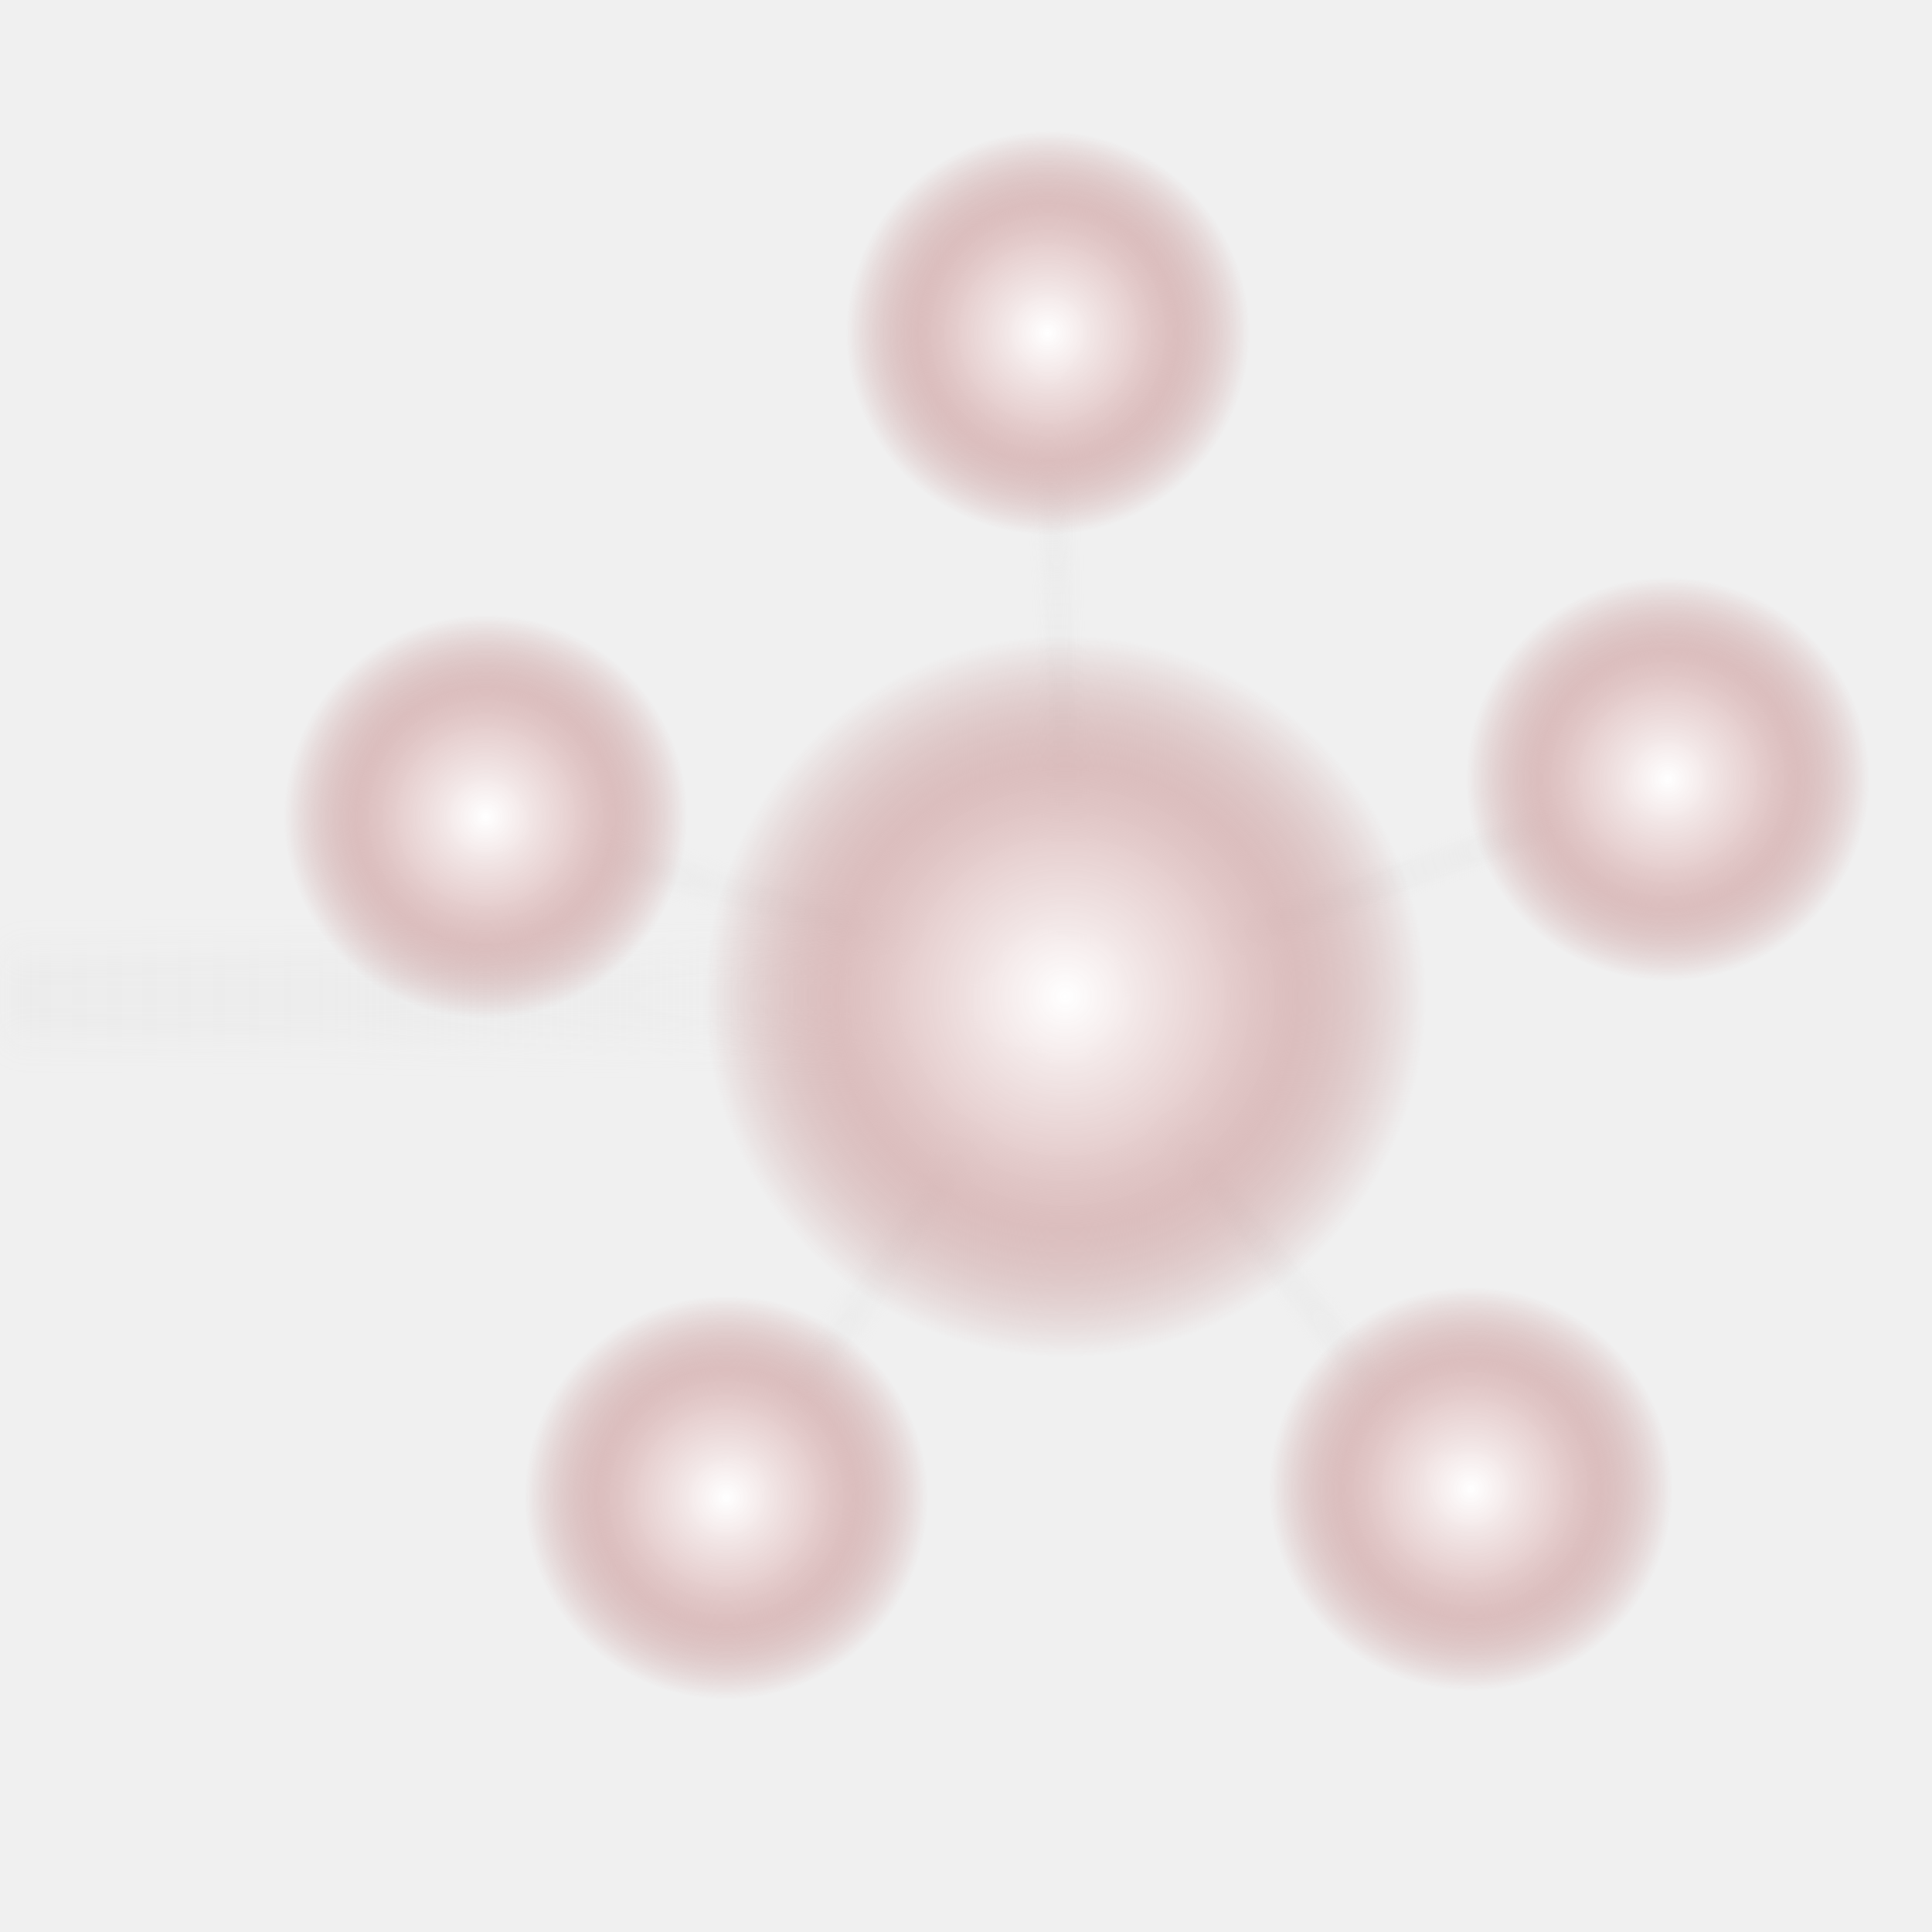
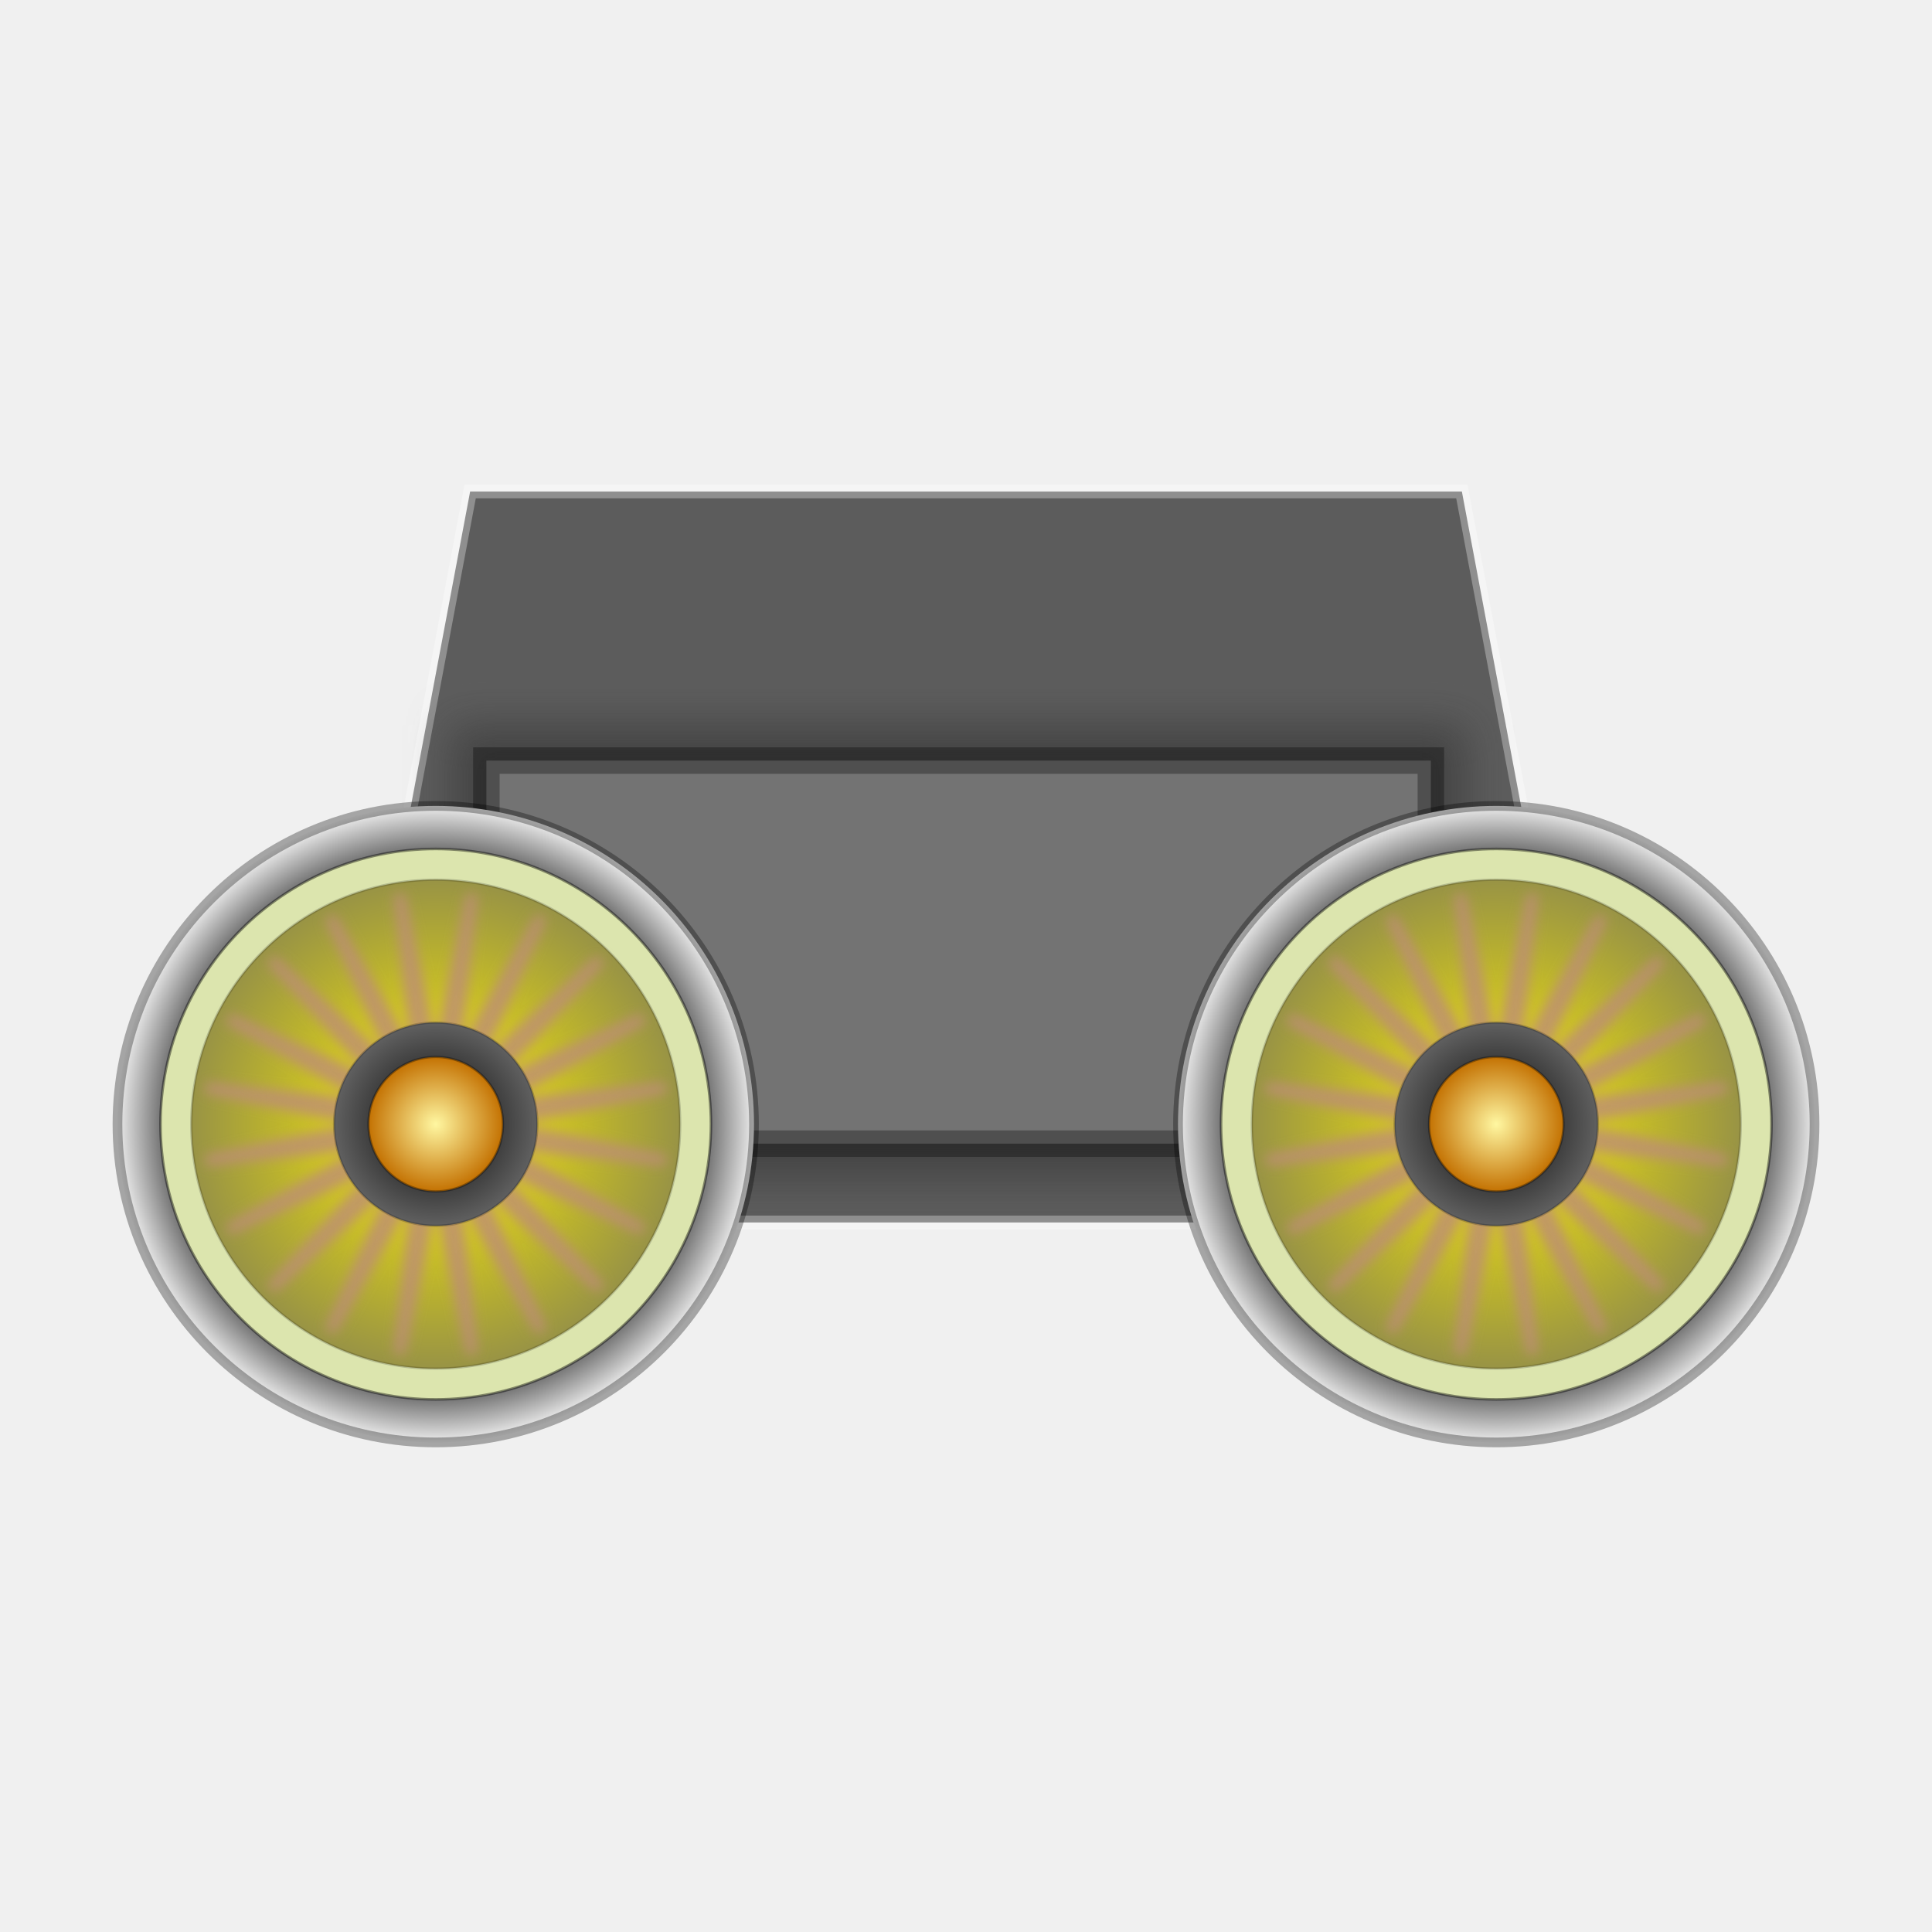
<svg xmlns="http://www.w3.org/2000/svg" xmlns:xlink="http://www.w3.org/1999/xlink" width="273.067" height="273.067" id="svg2" version="1.1" viewBox="0 0 256 256">
  <defs id="defs4">
+     <linearGradient id="linearGradient4679">
+       <stop style="stop-color:#000000;stop-opacity:1" offset="0" id="stop4675" />
+       <stop id="stop4683" offset="0.863" style="stop-color:#787878;stop-opacity:1" />
+       <stop style="stop-color:#f0f0f0;stop-opacity:1" offset="1" id="stop4677" />
+     </linearGradient>
+     <linearGradient id="linearGradient4669">
+       <stop style="stop-color:#fff000;stop-opacity:1;" offset="0" id="stop4665" />
+       <stop style="stop-color:#989345;stop-opacity:1" offset="1" id="stop4667" />
+     </linearGradient>
+     <linearGradient id="linearGradient4661">
+       <stop style="stop-color:#000000;stop-opacity:1" offset="0" id="stop4657" />
+       <stop style="stop-color:#616161;stop-opacity:1" offset="1" id="stop4659" />
+     </linearGradient>
+     <linearGradient id="linearGradient4653">
+       <stop style="stop-color:#fff7a1;stop-opacity:1" offset="0" id="stop4649" />
+       <stop style="stop-color:#c37000;stop-opacity:1" offset="1" id="stop4651" />
+     </linearGradient>
+     <linearGradient id="linearGradient4808">
+       <stop style="stop-color:#b1b1b1;stop-opacity:1;" offset="0" id="stop4804" />
+       <stop style="stop-color:#b1b1b1;stop-opacity:0;" offset="1" id="stop4806" />
+     </linearGradient>
+     <linearGradient id="linearGradient4800">
+       <stop style="stop-color:#4f4806;stop-opacity:1" offset="0" id="stop4796" />
+       <stop style="stop-color:#b4ac3b;stop-opacity:1" offset="1" id="stop4798" />
+     </linearGradient>
+     <linearGradient id="linearGradient4790">
+       <stop style="stop-color:#c1c1ec;stop-opacity:1" offset="0" id="stop4786" />
+       <stop id="stop4794" offset="0.494" style="stop-color:#8b8ba5;stop-opacity:1" />
+       <stop style="stop-color:#444449;stop-opacity:1" offset="1" id="stop4788" />
+     </linearGradient>
    <linearGradient id="linearGradient10708">
      <stop style="stop-color:#ffffff;stop-opacity:1" offset="0" id="stop10710" />
      <stop id="stop10716" offset="0.419" style="stop-color:#e6cece;stop-opacity:0.923" />
      <stop style="stop-color:#d3aaaa;stop-opacity:0.713" offset="0.634" id="stop10718" />
      <stop style="stop-color:#b56f6f;stop-opacity:0" offset="1" id="stop10712" />
    </linearGradient>
    <linearGradient id="linearGradient10700">
      <stop style="stop-color:#9a9a9a;stop-opacity:0" offset="0" id="stop10702" />
      <stop id="stop10828" offset="0.627" style="stop-color:#d9d9d9;stop-opacity:0.134" />
      <stop style="stop-color:#ffffff;stop-opacity:0.543" offset="1" id="stop10704" />
    </linearGradient>
    <pattern xlink:href="#pattern10688" id="pattern10694" patternTransform="matrix(7.079238,0,0,7.294354,-231.8478,-27.96137)" />
    <pattern xlink:href="#Strips1_1white" id="pattern10688" patternTransform="matrix(10,0,0,10,2,0)" />
    <pattern id="Strips1_1white" patternTransform="translate(0,0) scale(10,10)" height="1" width="2" patternUnits="userSpaceOnUse">
      <rect id="rect8251" height="2" width="1" y="-0.5" x="0" style="fill:white;stroke:none" />
    </pattern>
    <linearGradient id="linearGradient10525">
      <stop style="stop-color:#ff0000;stop-opacity:0" offset="0" id="stop10527" />
      <stop style="stop-color:#f86222;stop-opacity:1" offset="1" id="stop10529" />
    </linearGradient>
    <linearGradient id="linearGradient10423">
      <stop style="stop-color:#887119;stop-opacity:1" offset="0" id="stop10425" />
      <stop id="stop10431" offset="0.428" style="stop-color:#83a02b;stop-opacity:0.569" />
      <stop style="stop-color:#489843;stop-opacity:0;" offset="1" id="stop10427" />
    </linearGradient>
    <linearGradient id="linearGradient5844">
      <stop style="stop-color:#bcbcbc;stop-opacity:1;" offset="0" id="stop5846" />
      <stop id="stop6528" offset="0.262" style="stop-color:#d4d4d4;stop-opacity:1" />
      <stop style="stop-color:#595959;stop-opacity:1;" offset="0.675" id="stop6530" />
      <stop style="stop-color:#2a2a2a;stop-opacity:1" offset="1" id="stop5848" />
    </linearGradient>
    <linearGradient id="linearGradient5468">
      <stop style="stop-color:#fbe854;stop-opacity:1" offset="0" id="stop5470" />
      <stop id="stop5472" offset="0.117" style="stop-color:#b98850;stop-opacity:1" />
      <stop style="stop-color:#6d6d6d;stop-opacity:0;" offset="1" id="stop5474" />
    </linearGradient>
    <clipPath clipPathUnits="userSpaceOnUse" id="clipPath3925">
      <path style="fill:#40686f;fill-opacity:0.375;stroke:#68a3ad;stroke-width:0.5;stroke-linecap:round;stroke-linejoin:miter;stroke-miterlimit:4;stroke-dasharray:none;stroke-dashoffset:0;stroke-opacity:1" d="m 343.374,232.575 v 280 h 280 v -280 z m 240.656,13.344 10.625,10.594 -106.094,106.062 105.5,105.5 -10.594,10.594 -105.5,-105.469 -98.406,98.406 -10.625,-10.594 98.438,-98.438 -99,-99 10.594,-10.594 99,99 z" id="path3927" />
    </clipPath>
    <linearGradient xlink:href="#linearGradient5844" id="linearGradient6538" x1="93.536" y1="107.166" x2="93.536" y2="148.708" gradientUnits="userSpaceOnUse" gradientTransform="matrix(1.447634,0,0,1.447634,-81.75024,-57.2972)" />
    <linearGradient xlink:href="#linearGradient10423" id="linearGradient10429" x1="87.631" y1="128" x2="239.406" y2="128" gradientUnits="userSpaceOnUse" />
    <filter style="color-interpolation-filters:sRGB" id="filter10513" x="-0.172" width="1.345" y="-0.503" height="2.006">
      <feGaussianBlur stdDeviation="10.903" id="feGaussianBlur10515" />
    </filter>
    <linearGradient xlink:href="#linearGradient10525" id="linearGradient10531" x1="48.487" y1="128.089" x2="64.65" y2="128.089" gradientUnits="userSpaceOnUse" gradientTransform="translate(2.020305,-0.5050762)" />
    <filter style="color-interpolation-filters:sRGB" id="filter10557" x="-0.375" width="1.749" y="-0.099" height="1.199">
      <feGaussianBlur stdDeviation="2.523" id="feGaussianBlur10559" />
    </filter>
    <linearGradient xlink:href="#linearGradient5468" id="linearGradient10608" gradientUnits="userSpaceOnUse" gradientTransform="translate(-10)" x1="169.076" y1="113.247" x2="108.238" y2="113.184" />
    <linearGradient xlink:href="#linearGradient5844" id="linearGradient10610" gradientUnits="userSpaceOnUse" gradientTransform="matrix(1.447634,0,0,1.447634,-81.75024,-57.2972)" x1="37.206" y1="110.426" x2="37.206" y2="116.762" />
    <mask maskUnits="userSpaceOnUse" id="mask4579">
      <g id="g4581" transform="translate(-31.78572,-23.92857)">
        <circle r="53.033" cy="-141.638" cx="132.835" id="circle4583" style="opacity:1;fill:none;fill-opacity:1;fill-rule:evenodd;stroke:#ffffff;stroke-width:4.3;stroke-linecap:butt;stroke-linejoin:miter;stroke-miterlimit:4;stroke-dasharray:none;stroke-opacity:1" />
        <path id="path4585" d="m 112.857,-206.209 h 55.357 l -19.286,50.714 h 38.929 l -73.929,92.857 21.429,-69.286 H 98.929 Z" style="fill:#ffffff;fill-opacity:1;fill-rule:evenodd;stroke:#000000;stroke-width:3.6;stroke-linecap:butt;stroke-linejoin:miter;stroke-miterlimit:4;stroke-dasharray:none;stroke-opacity:1" />
      </g>
    </mask>
    <mask maskUnits="userSpaceOnUse" id="mask10690">
      <rect style="opacity:1;fill:url(#pattern10694);fill-opacity:1;fill-rule:evenodd;stroke:none;stroke-width:10.4;stroke-linecap:round;stroke-linejoin:round;stroke-miterlimit:4;stroke-dasharray:none;stroke-opacity:0" id="rect10692" width="163.834" height="168.812" x="-227.398" y="-205.735" transform="rotate(90)" />
    </mask>
    <filter style="color-interpolation-filters:sRGB" id="filter10824" x="-0.022" width="1.044" y="-0.491" height="1.982">
      <feGaussianBlur stdDeviation="2.332" id="feGaussianBlur10826" />
    </filter>
    <linearGradient xlink:href="#linearGradient10700" id="linearGradient10832" gradientUnits="userSpaceOnUse" gradientTransform="matrix(1.520133,0,0,1.520133,-139.5374,-62.54203)" x1="16.429" y1="128" x2="184.286" y2="128" />
    <radialGradient xlink:href="#linearGradient10708" id="radialGradient10836" gradientUnits="userSpaceOnUse" gradientTransform="matrix(1.940423,0,0,1.940423,-217.141,-116.3391)" cx="184.643" cy="128" fx="184.643" fy="128" r="24.643" />
+     <filter style="color-interpolation-filters:sRGB" id="filter4769" x="-0.044" width="1.089" y="-0.044" height="1.089">
+       <feGaussianBlur stdDeviation="4.038" id="feGaussianBlur4771" />
+     </filter>
+     <linearGradient xlink:href="#linearGradient4790" id="linearGradient4792" x1="90.5" y1="123.411" x2="165.5" y2="123.411" gradientUnits="userSpaceOnUse" />
+     <linearGradient xlink:href="#linearGradient4800" id="linearGradient4802" x1="59.563" y1="131.279" x2="117.085" y2="131.279" gradientUnits="userSpaceOnUse" />
+     <linearGradient xlink:href="#linearGradient4808" id="linearGradient4810" x1="134.696" y1="27.92" x2="134.696" y2="34.198" gradientUnits="userSpaceOnUse" />
+     <filter style="color-interpolation-filters:sRGB" id="filter5032" x="-0.053" width="1.106" y="-0.68" height="2.36">
+       <feGaussianBlur stdDeviation="4.646" id="feGaussianBlur5034" />
+     </filter>
+     <filter style="color-interpolation-filters:sRGB" id="filter4787" x="-0.031" width="1.062" y="-0.031" height="1.062">
+       <feGaussianBlur stdDeviation="2.41" id="feGaussianBlur4789" />
+     </filter>
+     <filter style="color-interpolation-filters:sRGB" id="filter4729" x="-0.049" width="1.097" y="-0.109" height="1.218">
+       <feGaussianBlur stdDeviation="2.399" id="feGaussianBlur4731" />
+     </filter>
+     <radialGradient xlink:href="#linearGradient4679" id="radialGradient4755" gradientUnits="userSpaceOnUse" gradientTransform="matrix(0.298175,0,0,0.298175,89.83361,89.83361)" cx="128" cy="128" fx="128" fy="128" r="125.259" />
+     <radialGradient xlink:href="#linearGradient4669" id="radialGradient4757" gradientUnits="userSpaceOnUse" gradientTransform="matrix(0.2836268,0,0,0.2836268,91.69577,91.69577)" cx="128" cy="128" fx="128" fy="128" r="101.152" />
+     <radialGradient xlink:href="#linearGradient4661" id="radialGradient4759" gradientUnits="userSpaceOnUse" gradientTransform="matrix(0.2836268,0,0,0.2836268,91.69577,91.69577)" cx="128" cy="128" fx="128" fy="128" r="42.321" />
+     <radialGradient xlink:href="#linearGradient4653" id="radialGradient4761" gradientUnits="userSpaceOnUse" gradientTransform="matrix(0.2836268,0,0,0.2836268,91.69577,91.69577)" cx="128" cy="128" fx="128" fy="128" r="28.161" />
  </defs>
  <g id="layer1" transform="translate(0,-796.3622)" style="display:none">
    <g id="g4487">
      <path id="path3935" d="M 21.185,881.636 94.43,1009.814 V 930.466 Z" style="fill:#39c731;fill-opacity:1;stroke:none;stroke-width:1px;stroke-linecap:butt;stroke-linejoin:miter;stroke-opacity:1" />
      <path id="path3937" d="M 94.073,1009.814 V 930.466 L 234.458,838.91 Z" style="fill:#489843;fill-opacity:1;stroke:none;stroke-width:1px;stroke-linecap:butt;stroke-linejoin:miter;stroke-opacity:1" />
    </g>
  </g>
  <g id="layer2" style="display:none">
    <path style="fill:#ffcc00;fill-opacity:1;stroke:none" d="M 12.432,128.126 H 117.42 L 69.925,68.133 74.925,110.628 H 12.432 Z" id="path3006" />
    <path style="fill:#d4aa00;fill-opacity:1;stroke:none" d="M 12.432,127.874 H 117.42 L 69.925,187.867 74.925,145.372 H 12.432 Z" id="path3006-7" />
    <circle style="fill:none;stroke:#ffdd55;stroke-width:31.4;stroke-miterlimit:4;stroke-dasharray:none;stroke-opacity:1" id="path3794" transform="matrix(0.4999432,0,0,0.4999432,-59.24722,-53.16049)" clip-path="url(#clipPath3925)" cx="480" cy="362.362" r="110" />
  </g>
  <g id="layer3" style="display:none">
    <g id="g10561" transform="matrix(0.7206891,-0.7206891,0.7206891,0.7206891,-79.28158,151.4681)">
      <rect transform="matrix(1.447634,0,0,1.447634,-81.75024,-57.2972)" ry="5.5" y="101.989" x="87.631" height="52.023" width="151.775" id="rect10421" style="opacity:0.611;fill:url(#linearGradient10429);fill-opacity:1;fill-rule:evenodd;stroke:none;stroke-width:10.4;stroke-linecap:round;stroke-linejoin:round;stroke-miterlimit:4;stroke-dasharray:none;stroke-opacity:0;filter:url(#filter10513)" />
      <use height="100%" width="100%" transform="translate(178.295)" id="use6554" xlink:href="#g4509" y="0" x="0" />
      <g transform="matrix(3.123757,0,0,1.447634,-336.2137,-57.24549)" id="g4509">
        <path id="rect4507" d="m 98.214,111.357 h 61.071 v 4.286 H 98.214 Z" style="opacity:1;fill:url(#linearGradient10608);fill-opacity:1;fill-rule:evenodd;stroke:none;stroke-width:10.4;stroke-linecap:round;stroke-linejoin:round;stroke-miterlimit:4;stroke-dasharray:none;stroke-opacity:0" />
      </g>
      <rect y="102.408" x="-108.118" height="9.306" width="172.682" id="rect4497" style="opacity:1;fill:url(#linearGradient10610);fill-opacity:1;fill-rule:evenodd;stroke:none;stroke-width:3.6;stroke-linecap:butt;stroke-linejoin:miter;stroke-miterlimit:4;stroke-dasharray:none;stroke-opacity:1" />
      <use height="100%" width="100%" transform="translate(222.8687,13.95932)" id="use6556" xlink:href="#g4509" y="0" x="0" />
      <use height="100%" width="100%" transform="translate(44.57374,13.95932)" id="use4512" xlink:href="#g4509" y="0" x="0" />
      <use height="100%" width="100%" transform="translate(4.5218589e-7,13.95932)" id="use4499" xlink:href="#rect4497" y="0" x="0" />
      <use height="100%" width="100%" transform="translate(267.4425,27.91866)" id="use6562" xlink:href="#g4509" y="0" x="0" />
      <use height="100%" width="100%" transform="translate(89.14749,27.91866)" id="use4514" xlink:href="#g4509" y="0" x="0" />
      <use height="100%" width="100%" transform="translate(4.5218589e-7,27.91866)" id="use4501" xlink:href="#rect4497" y="0" x="0" />
      <use height="100%" width="100%" transform="translate(133.7212,41.82629)" id="use4518" xlink:href="#g4509" y="0" x="0" />
      <use height="100%" width="100%" transform="translate(-44.57374,41.82629)" id="use4516" xlink:href="#g4509" y="0" x="0" />
      <use height="100%" width="100%" transform="translate(4.5218589e-7,41.87799)" id="use4503" xlink:href="#rect4497" y="0" x="0" />
      <rect y="97.755" x="48.537" height="60.49" width="9.306" id="rect4505" style="opacity:1;fill:url(#linearGradient6538);fill-opacity:1;fill-rule:evenodd;stroke:none;stroke-width:3.6;stroke-linecap:butt;stroke-linejoin:miter;stroke-miterlimit:4;stroke-dasharray:none;stroke-opacity:1" />
      <use height="100%" width="100%" transform="translate(312.0162,41.82629)" id="use6572" xlink:href="#g4509" y="0" x="0" />
      <rect y="97.154" x="50.508" height="60.862" width="16.162" id="rect10523" style="opacity:0.406;fill:url(#linearGradient10531);fill-opacity:1;fill-rule:evenodd;stroke:none;stroke-width:10.4;stroke-linecap:round;stroke-linejoin:round;stroke-miterlimit:4;stroke-dasharray:none;stroke-opacity:0;filter:url(#filter10557)" />
    </g>
  </g>
  <g id="layer4" style="display:none">
    <g id="g4573" transform="matrix(1.370923,0,0,1.412581,-38.33289,329.504)" mask="url(#mask10690)">
      <rect mask="url(#mask4579)" y="-232.652" x="44.286" height="147.514" width="116.591" id="rect4552" style="opacity:1;fill:#ffdd4b;fill-opacity:1;fill-rule:evenodd;stroke:none;stroke-width:3.6;stroke-linecap:butt;stroke-linejoin:miter;stroke-miterlimit:4;stroke-dasharray:none;stroke-opacity:1" transform="translate(18.74787,16.24552)" />
    </g>
  </g>
-   <g id="layer5" style="display:inline">
+   <g id="layer5" style="display:none">
    <rect style="opacity:1;fill:url(#linearGradient10832);fill-opacity:1;fill-rule:evenodd;stroke:none;stroke-width:10.4;stroke-linecap:round;stroke-linejoin:round;stroke-miterlimit:4;stroke-dasharray:none;stroke-opacity:0;filter:url(#filter10824)" id="rect10698" width="255.165" height="11.401" x="-114.564" y="126.335" />
    <use x="0" y="0" xlink:href="#rect10698" id="use10720" transform="matrix(0.3132309,-0.1140067,0.1140067,0.3132309,163.2031,77.60065)" width="100%" height="100%" />
    <use x="0" y="0" xlink:href="#use10720" id="use10722" transform="rotate(-72,141.4433,131.7201)" width="100%" height="100%" />
    <use x="0" y="0" xlink:href="#use10720" id="use10724" transform="rotate(-144,143.8215,131.4879)" width="100%" height="100%" />
    <use x="0" y="0" xlink:href="#use10720" id="use10726" transform="rotate(72,142.6193,129.2029)" width="100%" height="100%" />
    <use x="0" y="0" xlink:href="#use10720" id="use10728" transform="rotate(144,143.7556,130.4484)" width="100%" height="100%" />
    <use x="0" y="0" xlink:href="#path10696" id="use10730" transform="matrix(0.5593392,0,0,0.5593392,59.89343,-29.72853)" width="100%" height="100%" />
    <use x="0" y="0" xlink:href="#use10730" id="use10738" transform="translate(82.15281,59.11932)" width="100%" height="100%" />
    <circle style="opacity:1;fill:url(#radialGradient10836);fill-opacity:1;fill-rule:evenodd;stroke:none;stroke-width:10.4;stroke-linecap:round;stroke-linejoin:round;stroke-miterlimit:4;stroke-dasharray:none;stroke-opacity:0" id="path10696" cx="141.144" cy="132.035" r="47.818" />
    <use x="0" y="0" xlink:href="#use10730" id="use10742" transform="translate(-42.61197,154.3244)" width="100%" height="100%" />
    <use x="0" y="0" xlink:href="#use10730" id="use10740" transform="translate(56.04818,153.1728)" width="100%" height="100%" />
    <use x="0" y="0" xlink:href="#use10730" id="use10746" transform="translate(-74.47499,64.1099)" width="100%" height="100%" />
  </g>
+   <g id="layer6" style="display:none">
+     <g id="g4744" style="opacity:1;fill:#ffffff;fill-opacity:1;fill-rule:evenodd;stroke:none;stroke-width:1.003;stroke-linecap:round;stroke-linejoin:miter;stroke-miterlimit:4;stroke-dasharray:2.006, 1.003;stroke-dashoffset:0;stroke-opacity:1;paint-order:normal">
+       <path d="M 72.052,44.093 V 192.532 L 132.162,146.253 V 28.417 Z" points="72.052,192.532 132.162,146.253 132.162,28.417 72.052,44.093 " id="path4732" style="fill:#353564;fill-rule:evenodd;stroke:none;stroke-width:1.003;stroke-linecap:butt;stroke-linejoin:round;stroke-miterlimit:4;stroke-dasharray:2.006, 1.003;stroke-dashoffset:0;stroke-opacity:1" />
+       <path d="M 72.052,192.532 92.413,204.904 150.962,153.771 132.162,146.253 Z" points="92.413,204.904 150.962,153.771 132.162,146.253 72.052,192.532 " id="path4734" style="fill:#afafde;fill-rule:evenodd;stroke:none;stroke-width:1.003;stroke-linecap:butt;stroke-linejoin:round;stroke-miterlimit:4;stroke-dasharray:2.006, 1.003;stroke-dashoffset:0;stroke-opacity:1" />
+       <path d="m 132.162,28.417 18.8,1.962 V 153.771 l -18.8,-7.519 z" points="150.962,30.379 150.962,153.771 132.162,146.253 132.162,28.417 " id="path4736" style="fill:#e9e9ff;fill-rule:evenodd;stroke:none;stroke-width:1.003;stroke-linecap:butt;stroke-linejoin:round;stroke-miterlimit:4;stroke-dasharray:2.006, 1.003;stroke-dashoffset:0;stroke-opacity:1" />
+       <path d="m 72.052,44.093 20.361,3.445 58.548,-17.16 -18.8,-1.962 z" points="92.413,47.539 150.962,30.379 132.162,28.417 72.052,44.093 " id="path4738" style="fill:#e8e8e8;fill-opacity:1;fill-rule:evenodd;stroke:none;stroke-width:1.003;stroke-linecap:butt;stroke-linejoin:round;stroke-miterlimit:4;stroke-dasharray:2.006, 1.003;stroke-dashoffset:0;stroke-opacity:1" />
+       <path d="M 92.413,47.539 V 204.904 L 150.962,153.771 V 30.379 Z" points="92.413,204.904 150.962,153.771 150.962,30.379 92.413,47.539 " id="path4740" style="fill:#bfbfbf;fill-opacity:1;fill-rule:evenodd;stroke:none;stroke-width:1.003;stroke-linecap:butt;stroke-linejoin:round;stroke-miterlimit:4;stroke-dasharray:2.006, 1.003;stroke-dashoffset:0;stroke-opacity:1" />
+       <path d="m 72.052,44.093 20.361,3.445 V 204.904 L 72.052,192.532 Z" points="92.413,47.539 92.413,204.904 72.052,192.532 72.052,44.093 " id="path4742" style="fill:#757586;fill-opacity:1;fill-rule:evenodd;stroke:none;stroke-width:1.003;stroke-linecap:butt;stroke-linejoin:round;stroke-miterlimit:4;stroke-dasharray:2.006, 1.003;stroke-dashoffset:0;stroke-opacity:1" />
+     </g>
+     <g style="opacity:1;fill:#ffffff;fill-opacity:1;fill-rule:evenodd;stroke:none;stroke-width:1.002;stroke-linecap:round;stroke-linejoin:miter;stroke-miterlimit:4;stroke-dasharray:none;stroke-opacity:1;paint-order:normal" id="g4724">
+       <path style="fill:#353564;fill-rule:evenodd;stroke:none;stroke-width:2.548px;stroke-linecap:butt;stroke-linejoin:round;stroke-opacity:1" id="path4712" points="92.413,204.904 150.962,153.771 150.962,30.379 92.413,47.539 " d="M 92.413,47.539 V 204.904 L 150.962,153.771 V 30.379 Z" />
+       <path style="fill:#afafde;fill-rule:evenodd;stroke:none;stroke-width:2.548px;stroke-linecap:butt;stroke-linejoin:round;stroke-opacity:1" id="path4714" points="123.089,223.544 178.432,164.758 150.962,153.771 92.413,204.904 " d="m 92.413,204.904 30.676,18.64 55.343,-58.786 -27.471,-10.987 z" />
+       <path style="fill:#e9e9ff;fill-rule:evenodd;stroke:none;stroke-width:2.548px;stroke-linecap:butt;stroke-linejoin:round;stroke-opacity:1" id="path4716" points="178.432,33.246 178.432,164.758 150.962,153.771 150.962,30.379 " d="m 150.962,30.379 27.471,2.867 V 164.758 l -27.471,-10.987 z" />
+       <path style="fill:#b9b9b9;fill-opacity:1;fill-rule:evenodd;stroke:none;stroke-width:2.548px;stroke-linecap:butt;stroke-linejoin:round;stroke-opacity:1" id="path4718" points="123.089,52.729 178.432,33.246 150.962,30.379 92.413,47.539 " d="m 92.413,47.539 30.676,5.191 55.343,-19.483 -27.471,-2.867 z" />
+       <path style="fill:#bfbfbf;fill-opacity:1;fill-rule:evenodd;stroke:none;stroke-width:2.548px;stroke-linecap:butt;stroke-linejoin:round;stroke-opacity:1" id="path4720" points="123.089,223.544 178.432,164.758 178.432,33.246 123.089,52.729 " d="m 123.089,52.729 v 170.814 l 55.343,-58.786 V 33.246 Z" />
+       <path style="fill:#454545;fill-opacity:1;fill-rule:evenodd;stroke:none;stroke-width:2.548px;stroke-linecap:butt;stroke-linejoin:round;stroke-opacity:1" id="path4722" points="123.089,52.729 123.089,223.544 92.413,204.904 92.413,47.539 " d="m 92.413,47.539 30.676,5.191 v 170.814 L 92.413,204.904 Z" />
+     </g>
+     <g id="g4682" style="opacity:1;fill:#ffffff;fill-opacity:1;fill-rule:evenodd;stroke:none;stroke-width:1.003;stroke-linecap:round;stroke-linejoin:miter;stroke-miterlimit:4;stroke-dasharray:2.006, 1.003;stroke-dashoffset:0;stroke-opacity:1;paint-order:normal">
+       <path d="M 123.089,52.729 V 223.544 l 55.343,-58.786 V 33.246 Z" points="123.089,223.544 178.432,164.758 178.432,33.246 123.089,52.729 " id="path4684" style="fill:#353564;fill-rule:evenodd;stroke:none;stroke-width:1.003;stroke-linecap:butt;stroke-linejoin:round;stroke-miterlimit:4;stroke-dasharray:2.006, 1.003;stroke-dashoffset:0;stroke-opacity:1" />
+       <path d="m 123.089,223.544 21.979,13.355 52.442,-64.511 -19.078,-7.63 z" points="145.068,236.899 197.51,172.388 178.432,164.758 123.089,223.544 " id="path4692" style="fill:#afafde;fill-rule:evenodd;stroke:none;stroke-width:1.003;stroke-linecap:butt;stroke-linejoin:round;stroke-miterlimit:4;stroke-dasharray:2.006, 1.003;stroke-dashoffset:0;stroke-opacity:1" />
+       <path d="m 178.432,33.246 19.078,1.991 V 172.388 l -19.078,-7.63 z" points="197.51,35.238 197.51,172.388 178.432,164.758 178.432,33.246 " id="path4694" style="fill:#e9e9ff;fill-rule:evenodd;stroke:none;stroke-width:1.003;stroke-linecap:butt;stroke-linejoin:round;stroke-miterlimit:4;stroke-dasharray:2.006, 1.003;stroke-dashoffset:0;stroke-opacity:1" />
+       <path d="m 123.089,52.729 21.979,3.719 52.442,-21.211 -19.078,-1.991 z" points="145.068,56.448 197.51,35.238 178.432,33.246 123.089,52.729 " id="path4686" style="fill:#e8e8e8;fill-opacity:1;fill-rule:evenodd;stroke:none;stroke-width:1.003;stroke-linecap:butt;stroke-linejoin:round;stroke-miterlimit:4;stroke-dasharray:2.006, 1.003;stroke-dashoffset:0;stroke-opacity:1" />
+       <path d="M 145.068,56.448 V 236.899 l 52.442,-64.511 V 35.238 Z" points="145.068,236.899 197.51,172.388 197.51,35.238 145.068,56.448 " id="path4690" style="fill:#bfbfbf;fill-opacity:1;fill-rule:evenodd;stroke:none;stroke-width:1.003;stroke-linecap:butt;stroke-linejoin:round;stroke-miterlimit:4;stroke-dasharray:2.006, 1.003;stroke-dashoffset:0;stroke-opacity:1" />
+       <path d="m 123.089,52.729 21.979,3.719 V 236.899 l -21.979,-13.355 z" points="145.068,56.448 145.068,236.899 123.089,223.544 123.089,52.729 " id="path4688" style="fill:#757586;fill-opacity:1;fill-rule:evenodd;stroke:none;stroke-width:1.003;stroke-linecap:butt;stroke-linejoin:round;stroke-miterlimit:4;stroke-dasharray:2.006, 1.003;stroke-dashoffset:0;stroke-opacity:1" />
+     </g>
+     <circle style="fill:#ff0000;fill-rule:evenodd;stroke:#000000;stroke-width:0.937px;stroke-linecap:butt;stroke-linejoin:miter;stroke-opacity:1" id="path4728" cx="363.616" cy="-31.946" r="12.054" />
+     <circle style="fill:#ff0000;fill-rule:evenodd;stroke:#000000;stroke-width:0.937px;stroke-linecap:butt;stroke-linejoin:miter;stroke-opacity:1" id="path4730" cx="-266.518" cy="-13.196" r="12.054" />
+   </g>
+   <g id="layer7" style="display:none">
+     <circle r="109.131" cy="128" cx="128" id="circle4763" style="fill:#b8bbbd;fill-opacity:1;fill-rule:evenodd;stroke:none;stroke-width:4.84;stroke-linecap:butt;stroke-linejoin:miter;stroke-miterlimit:4;stroke-dasharray:none;stroke-opacity:1;filter:url(#filter4769)" />
+     <circle style="fill:#30383d;fill-opacity:1;fill-rule:evenodd;stroke:#465158;stroke-width:12.157;stroke-linecap:butt;stroke-linejoin:miter;stroke-miterlimit:4;stroke-dasharray:none;stroke-opacity:1" id="path4757" cx="128" cy="128" r="98.321" />
+     <circle r="80.583" cy="128" cx="128" id="circle4761" style="fill:none;fill-opacity:1;fill-rule:evenodd;stroke:#38454d;stroke-width:8.993;stroke-linecap:butt;stroke-linejoin:miter;stroke-miterlimit:4;stroke-dasharray:none;stroke-opacity:1" />
+   </g>
+   <g id="layer8" style="display:none">
+     <rect y="22.904" x="22.881" height="16.393" width="210.238" id="rect4812" style="opacity:0.34;fill:#a8d5df;fill-opacity:1;fill-rule:evenodd;stroke:none;stroke-width:1.57px;stroke-linecap:butt;stroke-linejoin:miter;stroke-opacity:1;filter:url(#filter5032)" />
+     <rect style="fill:url(#linearGradient4810);fill-opacity:1;fill-rule:evenodd;stroke:none;stroke-width:0.937px;stroke-linecap:butt;stroke-linejoin:miter;stroke-opacity:1" id="rect4784" width="193.192" height="6.362" x="31.404" y="27.92" />
+     <rect style="fill:url(#linearGradient4792);fill-opacity:1;fill-rule:evenodd;stroke:none;stroke-width:0.939;stroke-linecap:butt;stroke-linejoin:miter;stroke-miterlimit:4;stroke-dasharray:none;stroke-opacity:1" id="rect4782" width="75" height="212.277" x="90.5" y="17.272" ry="3.013" />
+     <rect style="fill:url(#linearGradient4802);fill-opacity:1;fill-rule:evenodd;stroke:#a0a0a0;stroke-width:5.191;stroke-linecap:butt;stroke-linejoin:miter;stroke-miterlimit:4;stroke-dasharray:none;stroke-opacity:1" id="rect4778" width="56.585" height="169.754" x="60.031" y="46.402" />
+     <use x="0" y="0" xlink:href="#rect4778" id="use4780" width="100%" height="100%" transform="matrix(-1,0,0,1,256,0)" />
+     <use x="0" y="0" xlink:href="#rect4774" id="use4776" width="100%" height="100%" transform="translate(0,83.81109)" />
+     <rect style="fill:#686868;fill-opacity:1;fill-rule:evenodd;stroke:none;stroke-width:0.937px;stroke-linecap:butt;stroke-linejoin:miter;stroke-opacity:1" id="rect4774" width="151.996" height="12.311" x="52.002" y="77.98" />
+   </g>
+   <g id="layer9">
+     <path style="fill:#5c5c5c;fill-opacity:1;fill-rule:evenodd;stroke:#ffffff;stroke-width:1.808;stroke-linecap:butt;stroke-linejoin:miter;stroke-miterlimit:4;stroke-dasharray:none;stroke-opacity:0.315" d="M 62.294,65.132 H 193.706 l 18.231,96.85 H 44.063 Z" id="rect4682" />
+     <rect ry="0" y="100.648" x="67.907" height="52.879" width="118.46" id="rect4695" style="opacity:0.605;fill:#343434;fill-opacity:1;fill-rule:evenodd;stroke:none;stroke-width:3.485;stroke-linecap:butt;stroke-linejoin:miter;stroke-miterlimit:4;stroke-dasharray:none;stroke-opacity:0.315;filter:url(#filter4729)" transform="matrix(1.134352,0,0,1.134352,-17.197,-18.00213)" />
+     <rect style="fill:#737373;fill-opacity:1;fill-rule:evenodd;stroke:#000000;stroke-width:3.509;stroke-linecap:butt;stroke-linejoin:miter;stroke-miterlimit:4;stroke-dasharray:none;stroke-opacity:0.315" id="rect4692" width="125.15" height="50.758" x="64.446" y="100.78" ry="0" />
+     <g id="g4670" transform="matrix(1.134352,0,0,1.134352,-87.46096,3.760705)">
+       <circle r="37.176" cy="128" cx="128" id="circle4647" style="fill:url(#radialGradient4755);fill-opacity:1;fill-rule:evenodd;stroke:#000000;stroke-width:1.134;stroke-linecap:butt;stroke-linejoin:miter;stroke-miterlimit:4;stroke-dasharray:none;stroke-opacity:0.313" />
+       <circle style="fill:#dce5ae;fill-opacity:1;fill-rule:evenodd;stroke:#000000;stroke-width:0.299px;stroke-linecap:butt;stroke-linejoin:miter;stroke-opacity:0.428" id="circle4645" cx="128" cy="128" r="32.148" />
+       <circle r="28.556" cy="128" cx="128" id="path4643" style="fill:url(#radialGradient4757);fill-opacity:1;fill-rule:evenodd;stroke:#000000;stroke-width:0.266px;stroke-linecap:butt;stroke-linejoin:miter;stroke-opacity:0.185" />
+       <path transform="matrix(0.2836268,0,0,0.2836268,91.69577,91.69577)" d="M 194.369,61.631 145.465,115.311 211.63,85.388 148.531,121.329 220.705,113.317 149.588,128 l 71.117,14.683 -72.173,-8.012 63.099,35.941 -66.165,-29.923 48.904,53.68 -53.68,-48.904 29.923,66.165 -35.941,-63.099 8.012,72.173 L 128,149.588 113.317,220.705 121.329,148.531 85.388,211.63 115.311,145.465 61.631,194.369 110.535,140.689 44.37,170.612 107.469,134.671 35.295,142.683 106.412,128 35.295,113.317 107.469,121.329 44.37,85.388 110.535,115.311 61.631,61.631 115.311,110.535 85.388,44.37 121.329,107.469 113.317,35.295 128,106.412 142.683,35.295 134.671,107.469 170.612,44.37 140.689,110.535 Z" id="path4685" style="opacity:0.8;fill:#29290d;fill-opacity:1;fill-rule:evenodd;stroke:#bd8e75;stroke-width:5.191;stroke-linecap:butt;stroke-linejoin:round;stroke-miterlimit:4;stroke-dasharray:none;stroke-opacity:1;filter:url(#filter4787)" />
+       <circle r="11.871" cy="128" cx="128" id="path4639" style="fill:url(#radialGradient4759);fill-opacity:1;fill-rule:evenodd;stroke:#000000;stroke-width:0.266px;stroke-linecap:butt;stroke-linejoin:miter;stroke-opacity:0.2" />
+       <circle r="7.854" cy="128" cx="128" id="path4641" style="fill:url(#radialGradient4761);fill-opacity:1;fill-rule:evenodd;stroke:#000000;stroke-width:0.266px;stroke-linecap:butt;stroke-linejoin:miter;stroke-opacity:0.332" />
+     </g>
+     <use x="0" y="0" xlink:href="#g4670" id="use4672" width="100%" height="100%" transform="translate(140.5279)" />
+   </g>
</svg>
